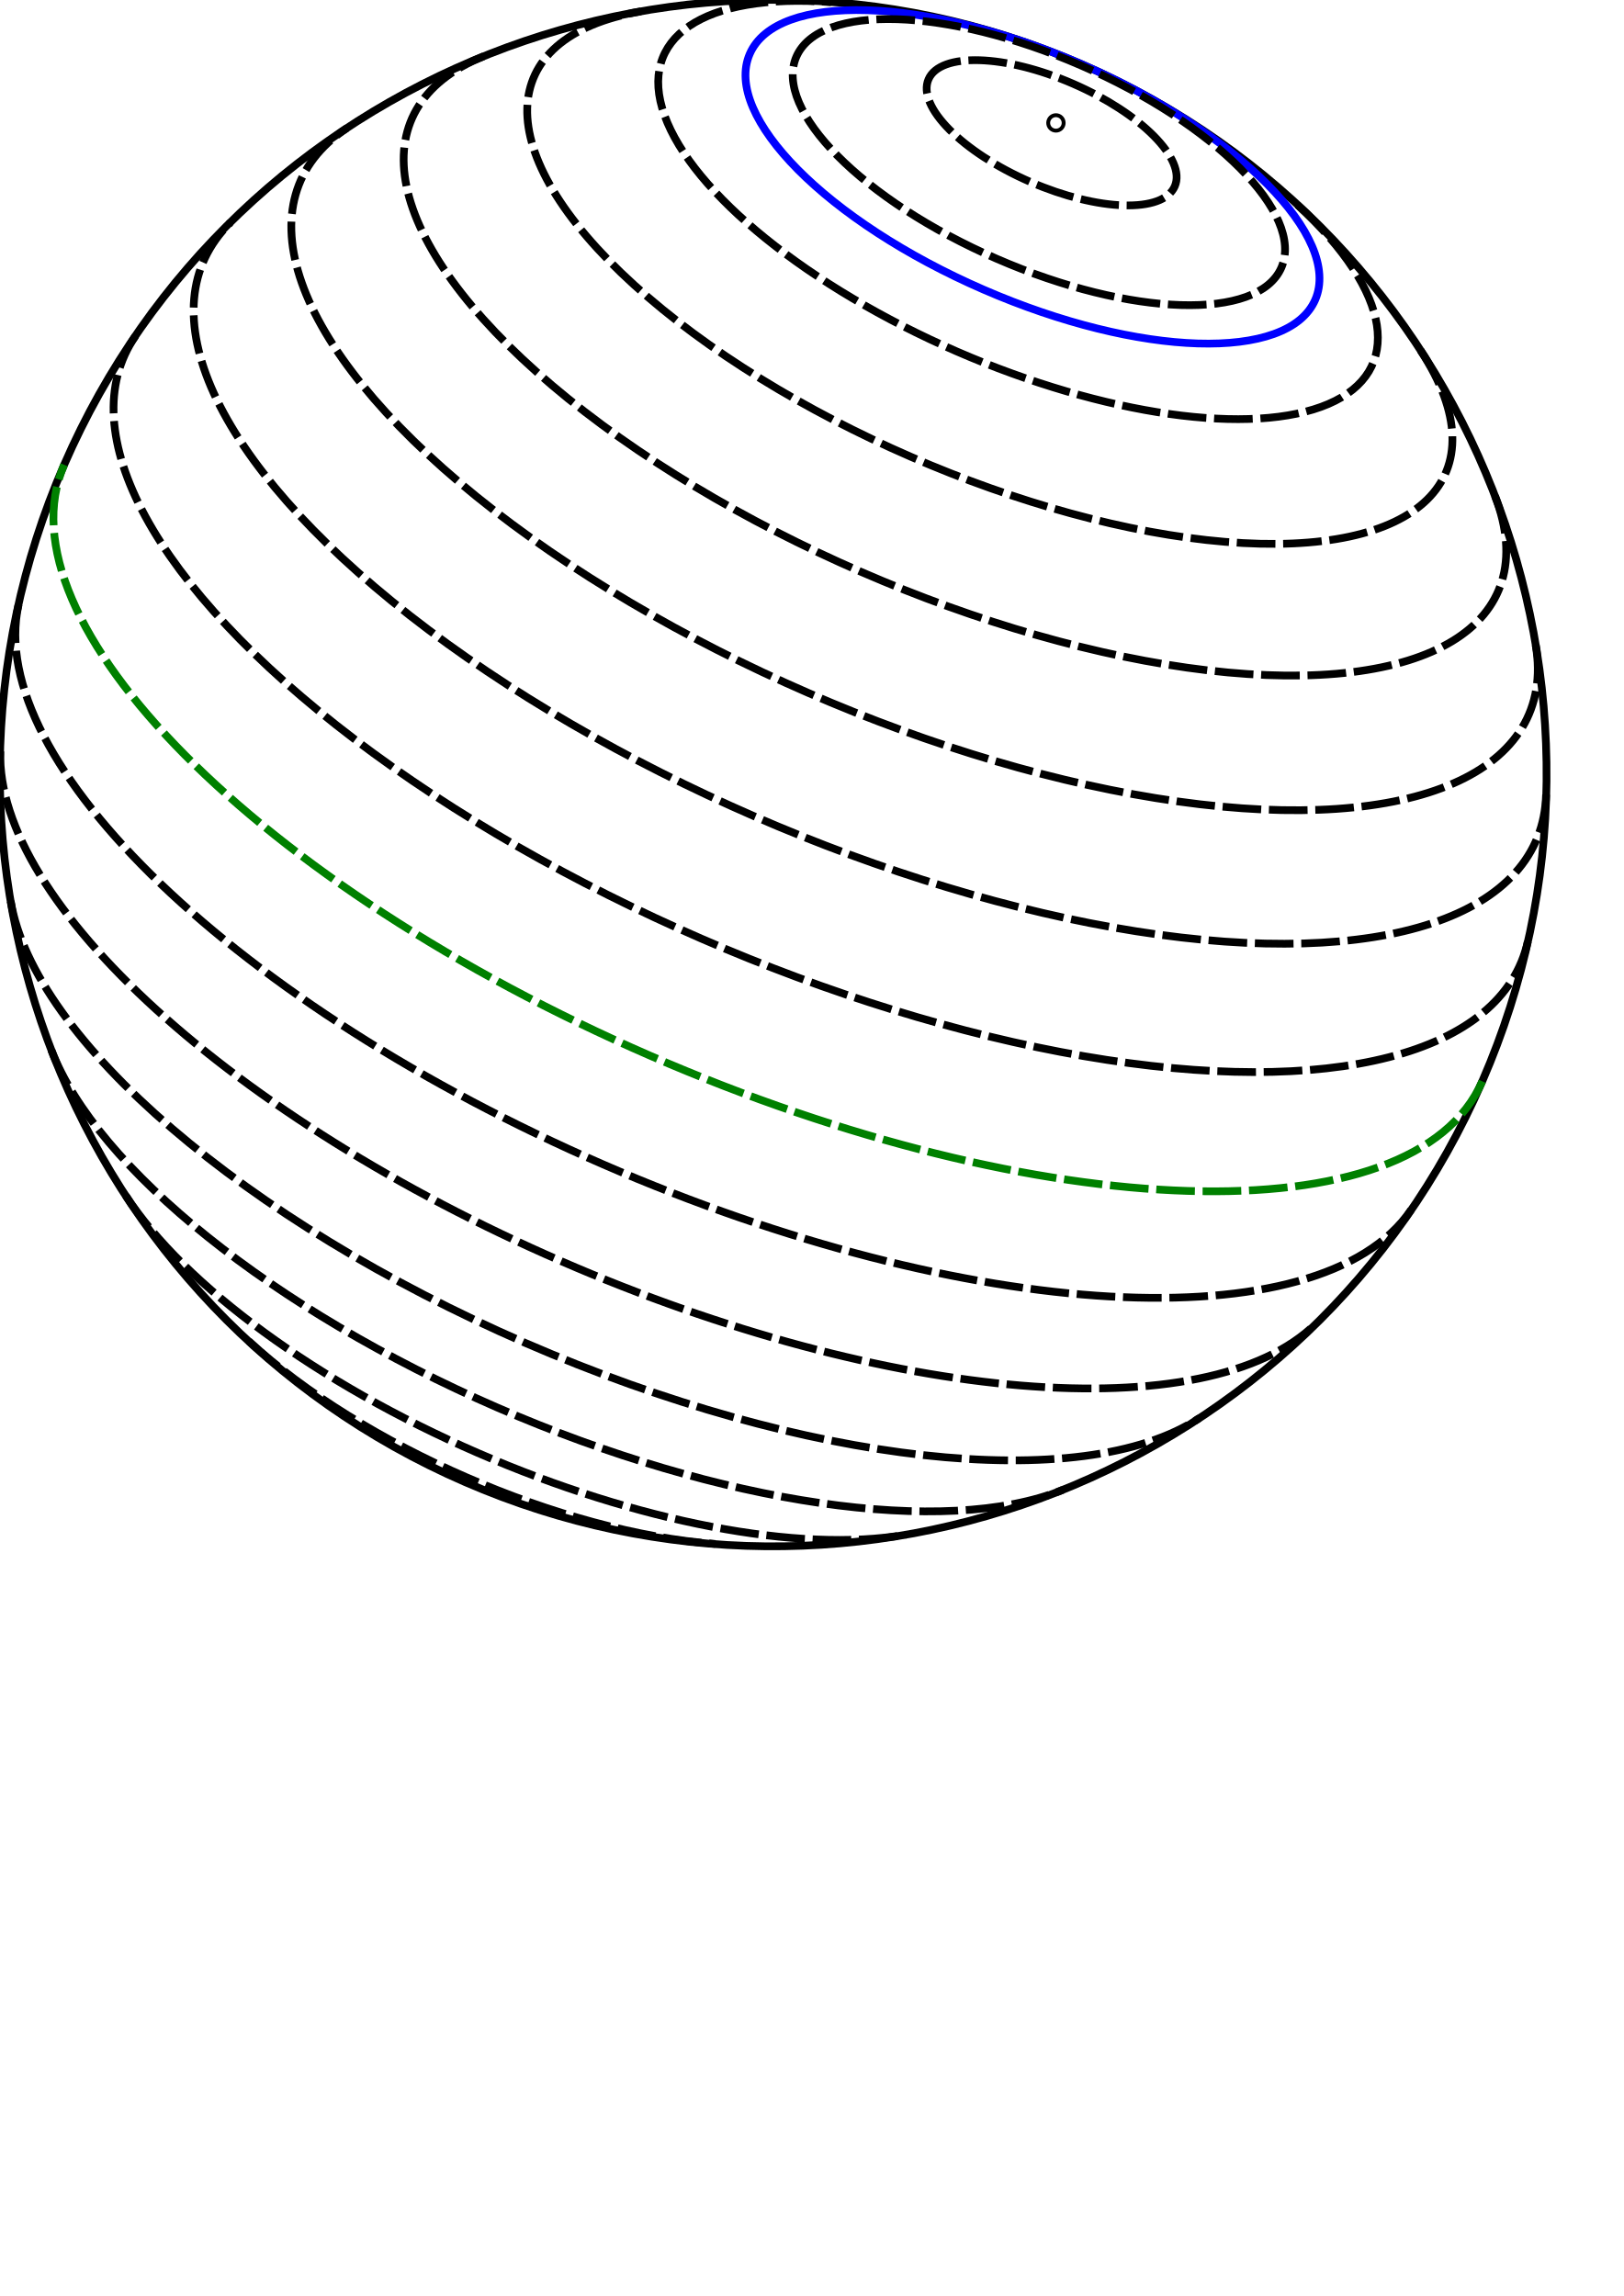
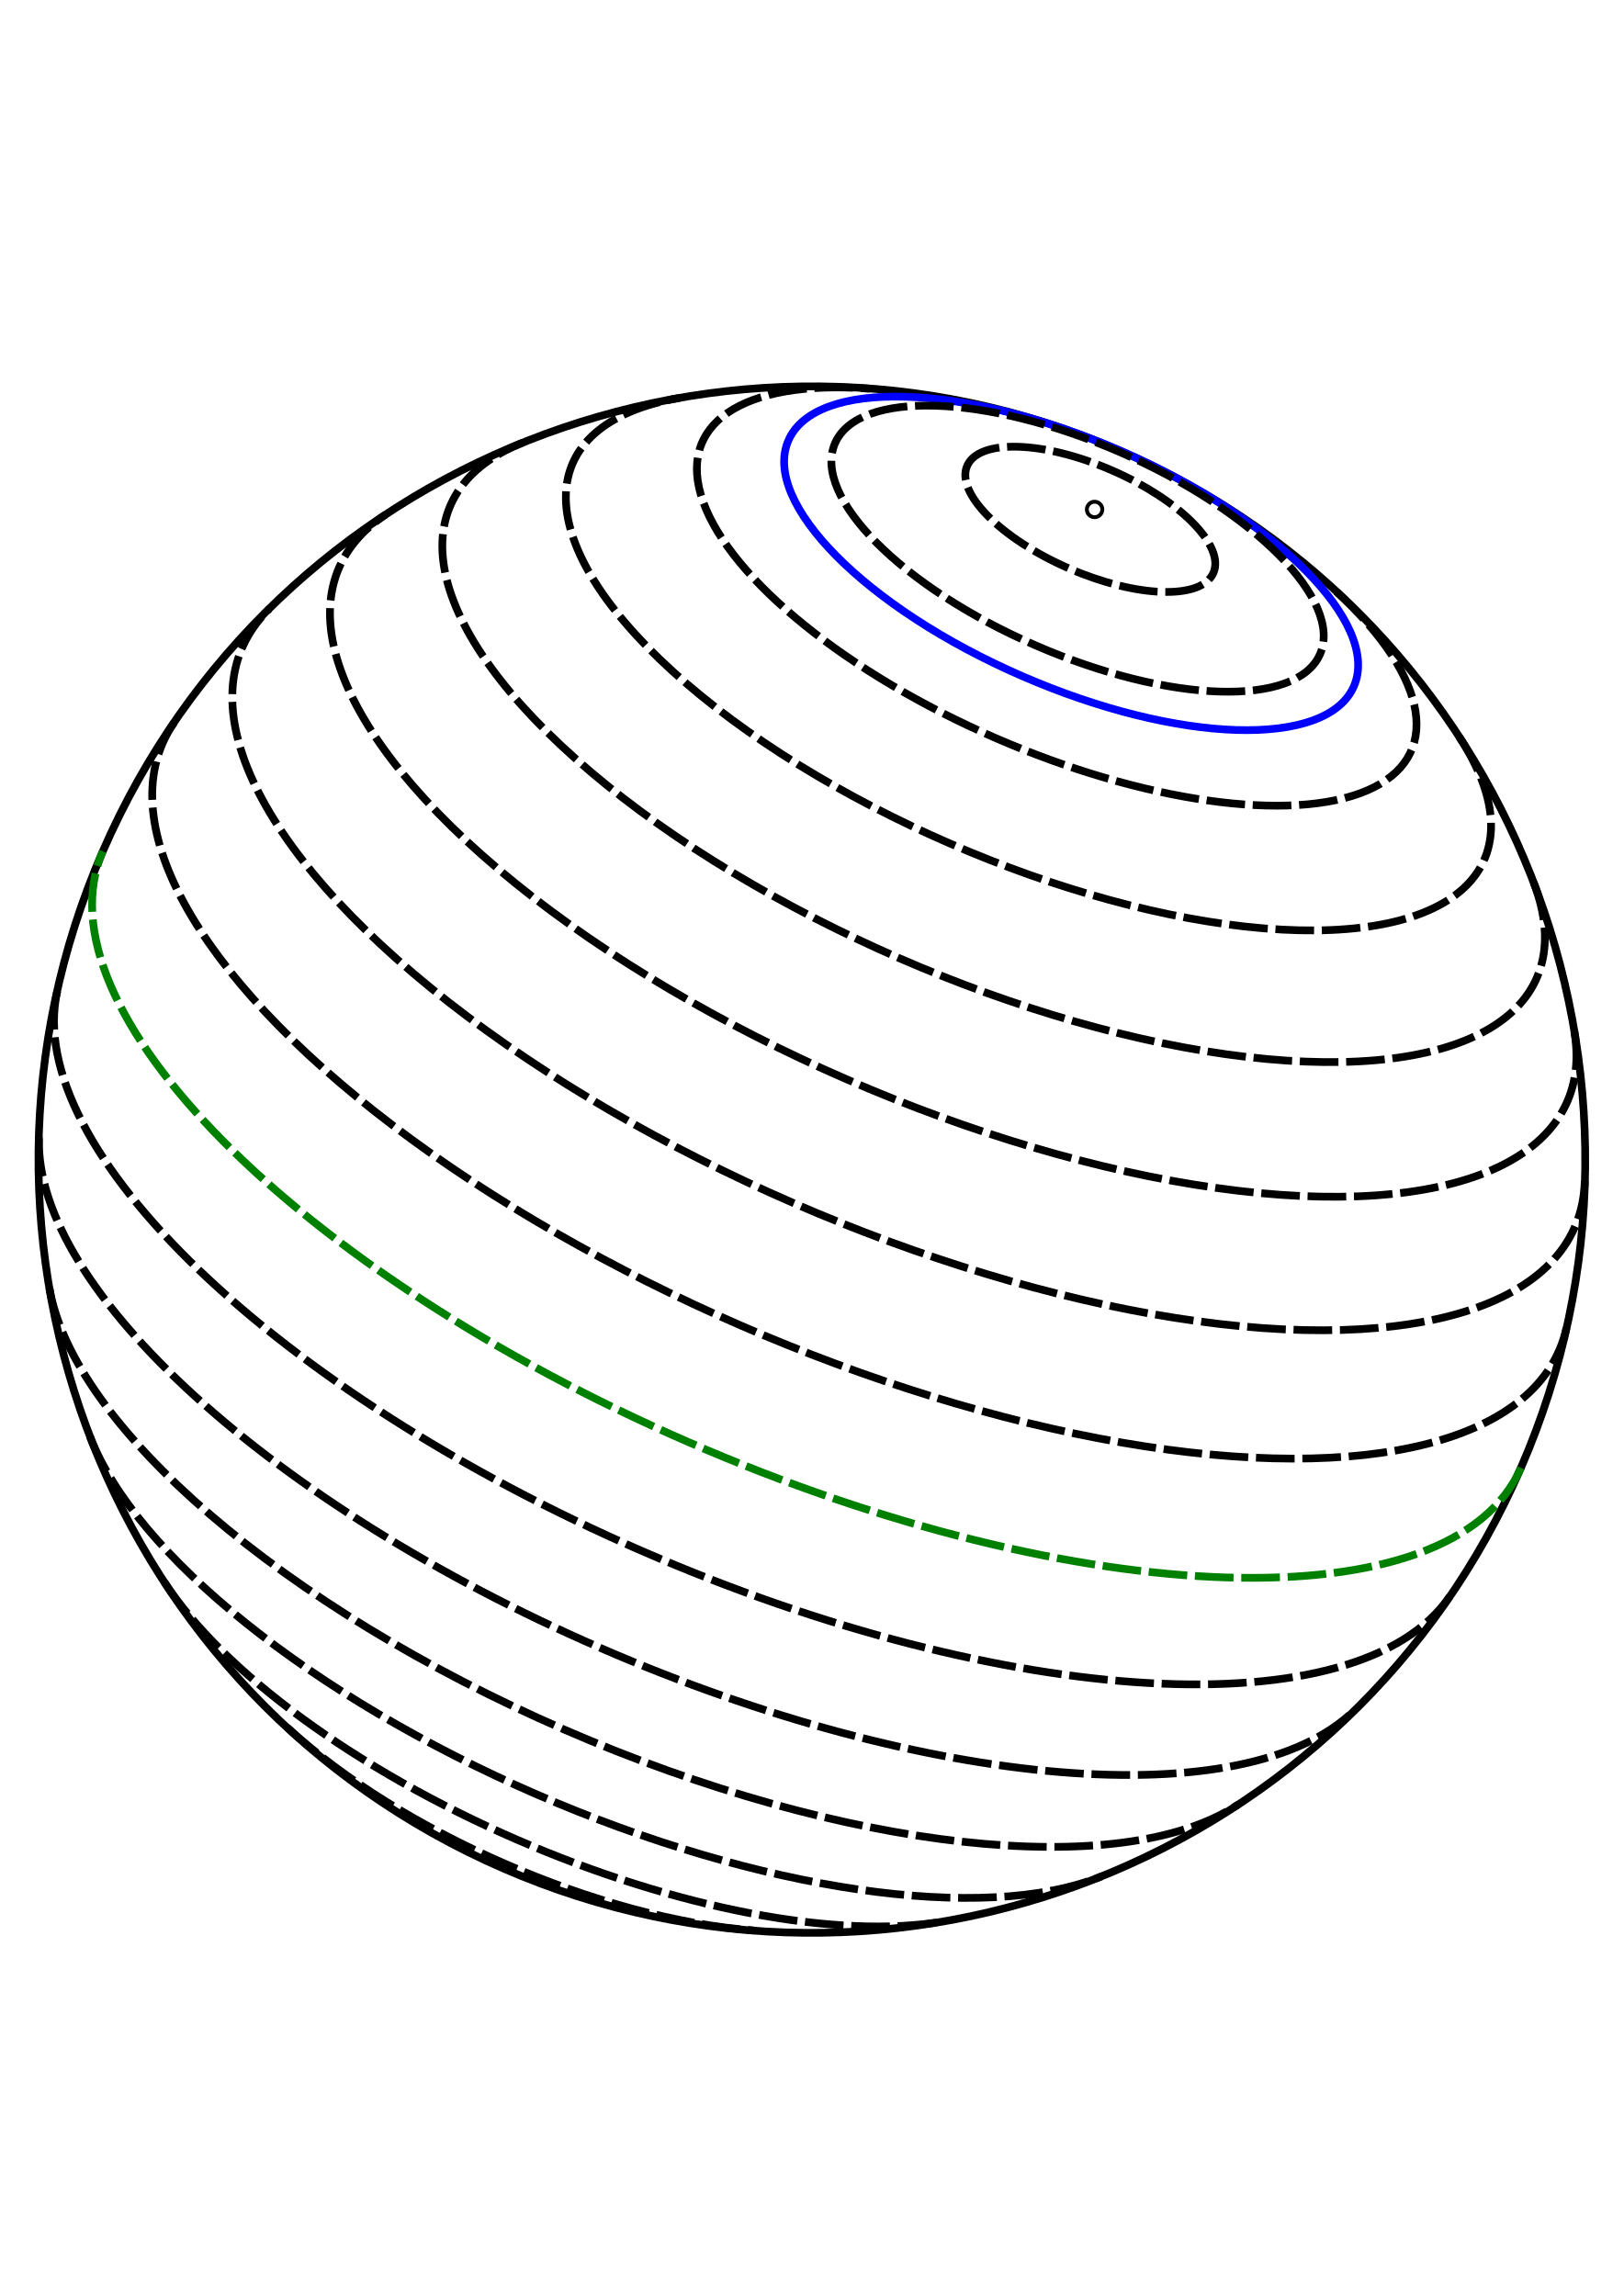
<svg xmlns="http://www.w3.org/2000/svg" version="1.2" baseProfile="tiny" width="210mm" height="297mm" viewBox="0 0 210 297" preserveAspectRatio="xMidYMid" fill="none" fill-rule="evenodd" stroke="black" stroke-width="1" stroke-linejoin="round" xml:space="preserve">
  <style>

.breite {

stroke-dasharray: 5 1 ;

}

.polar {

stroke: blue ;

}

#b0 {

stroke: green;

}

</style>
-   <g transform="rotate(203.5 100 100)">
+   <g transform="translate(5 50),rotate(203.5 100 100)">
    <g>
      <circle cx="100" cy="100" r="100" />
      <circle stroke-width="0.5" cx="100" cy="191.706" r="1" />
      <ellipse class="polar br67" cx="100" cy="184.1" rx="39.875" ry="15.9" />
      <ellipse class="breite br80" cx="100" cy="190.313" rx="17.365" ry="6.924" />
      <ellipse class="breite br70" cx="100" cy="186.175" rx="34.202" ry="13.638" />
      <path class="breite" id="b60" d="M 67.106 194.435 A 50 19.937 0 1 1 132.894 194.435" />
      <path class="breite" id="b50" d="M 45.025 183.533 A 64.279 25.631 0 1 1 154.975 183.533" />
      <path class="breite" id="b40" d="M 28.676 170.092 A 76.604 30.546 0 1 1 171.324 170.092" />
      <path class="breite" id="b30" d="M 16.171 154.522 A 86.603 34.533 0 1 1 183.829 154.522" />
      <path class="breite" id="b20" d="M 7.215 137.295 A 93.969 37.47 0 1 1 192.785 137.295" />
      <path class="breite" id="b10" d="M 1.809 118.935 A 98.481 39.269 0 1 1 198.191 118.935" />
      <path class="breite" id="b0" d="M 0 100 A 100 39.875 0 1 1 200 100" />
      <path class="breite" id="b-10" d="M 198.191 81.065 A 98.481 39.269 0 0 0 1.809 81.065" />
      <path class="breite" id="b-20" d="M 192.785 62.705 A 93.969 37.47 0 0 0 7.215 62.705" />
      <path class="breite" id="b-30" d="M 183.829 45.478 A 86.603 34.533 0 0 0 16.171 45.478" />
      <path class="breite" id="b-40" d="M 171.324 29.908 A 76.604 30.546 0 0 0 28.676 29.908" />
      <path class="breite" id="b-50" d="M 154.975 16.467 A 64.279 25.631 0 0 0 45.025 16.467" />
      <path class="breite" id="b-60" d="M 132.894 5.565 A 50 19.937 0 0 0 67.106 5.565" />
    </g>
  </g>
</svg>
